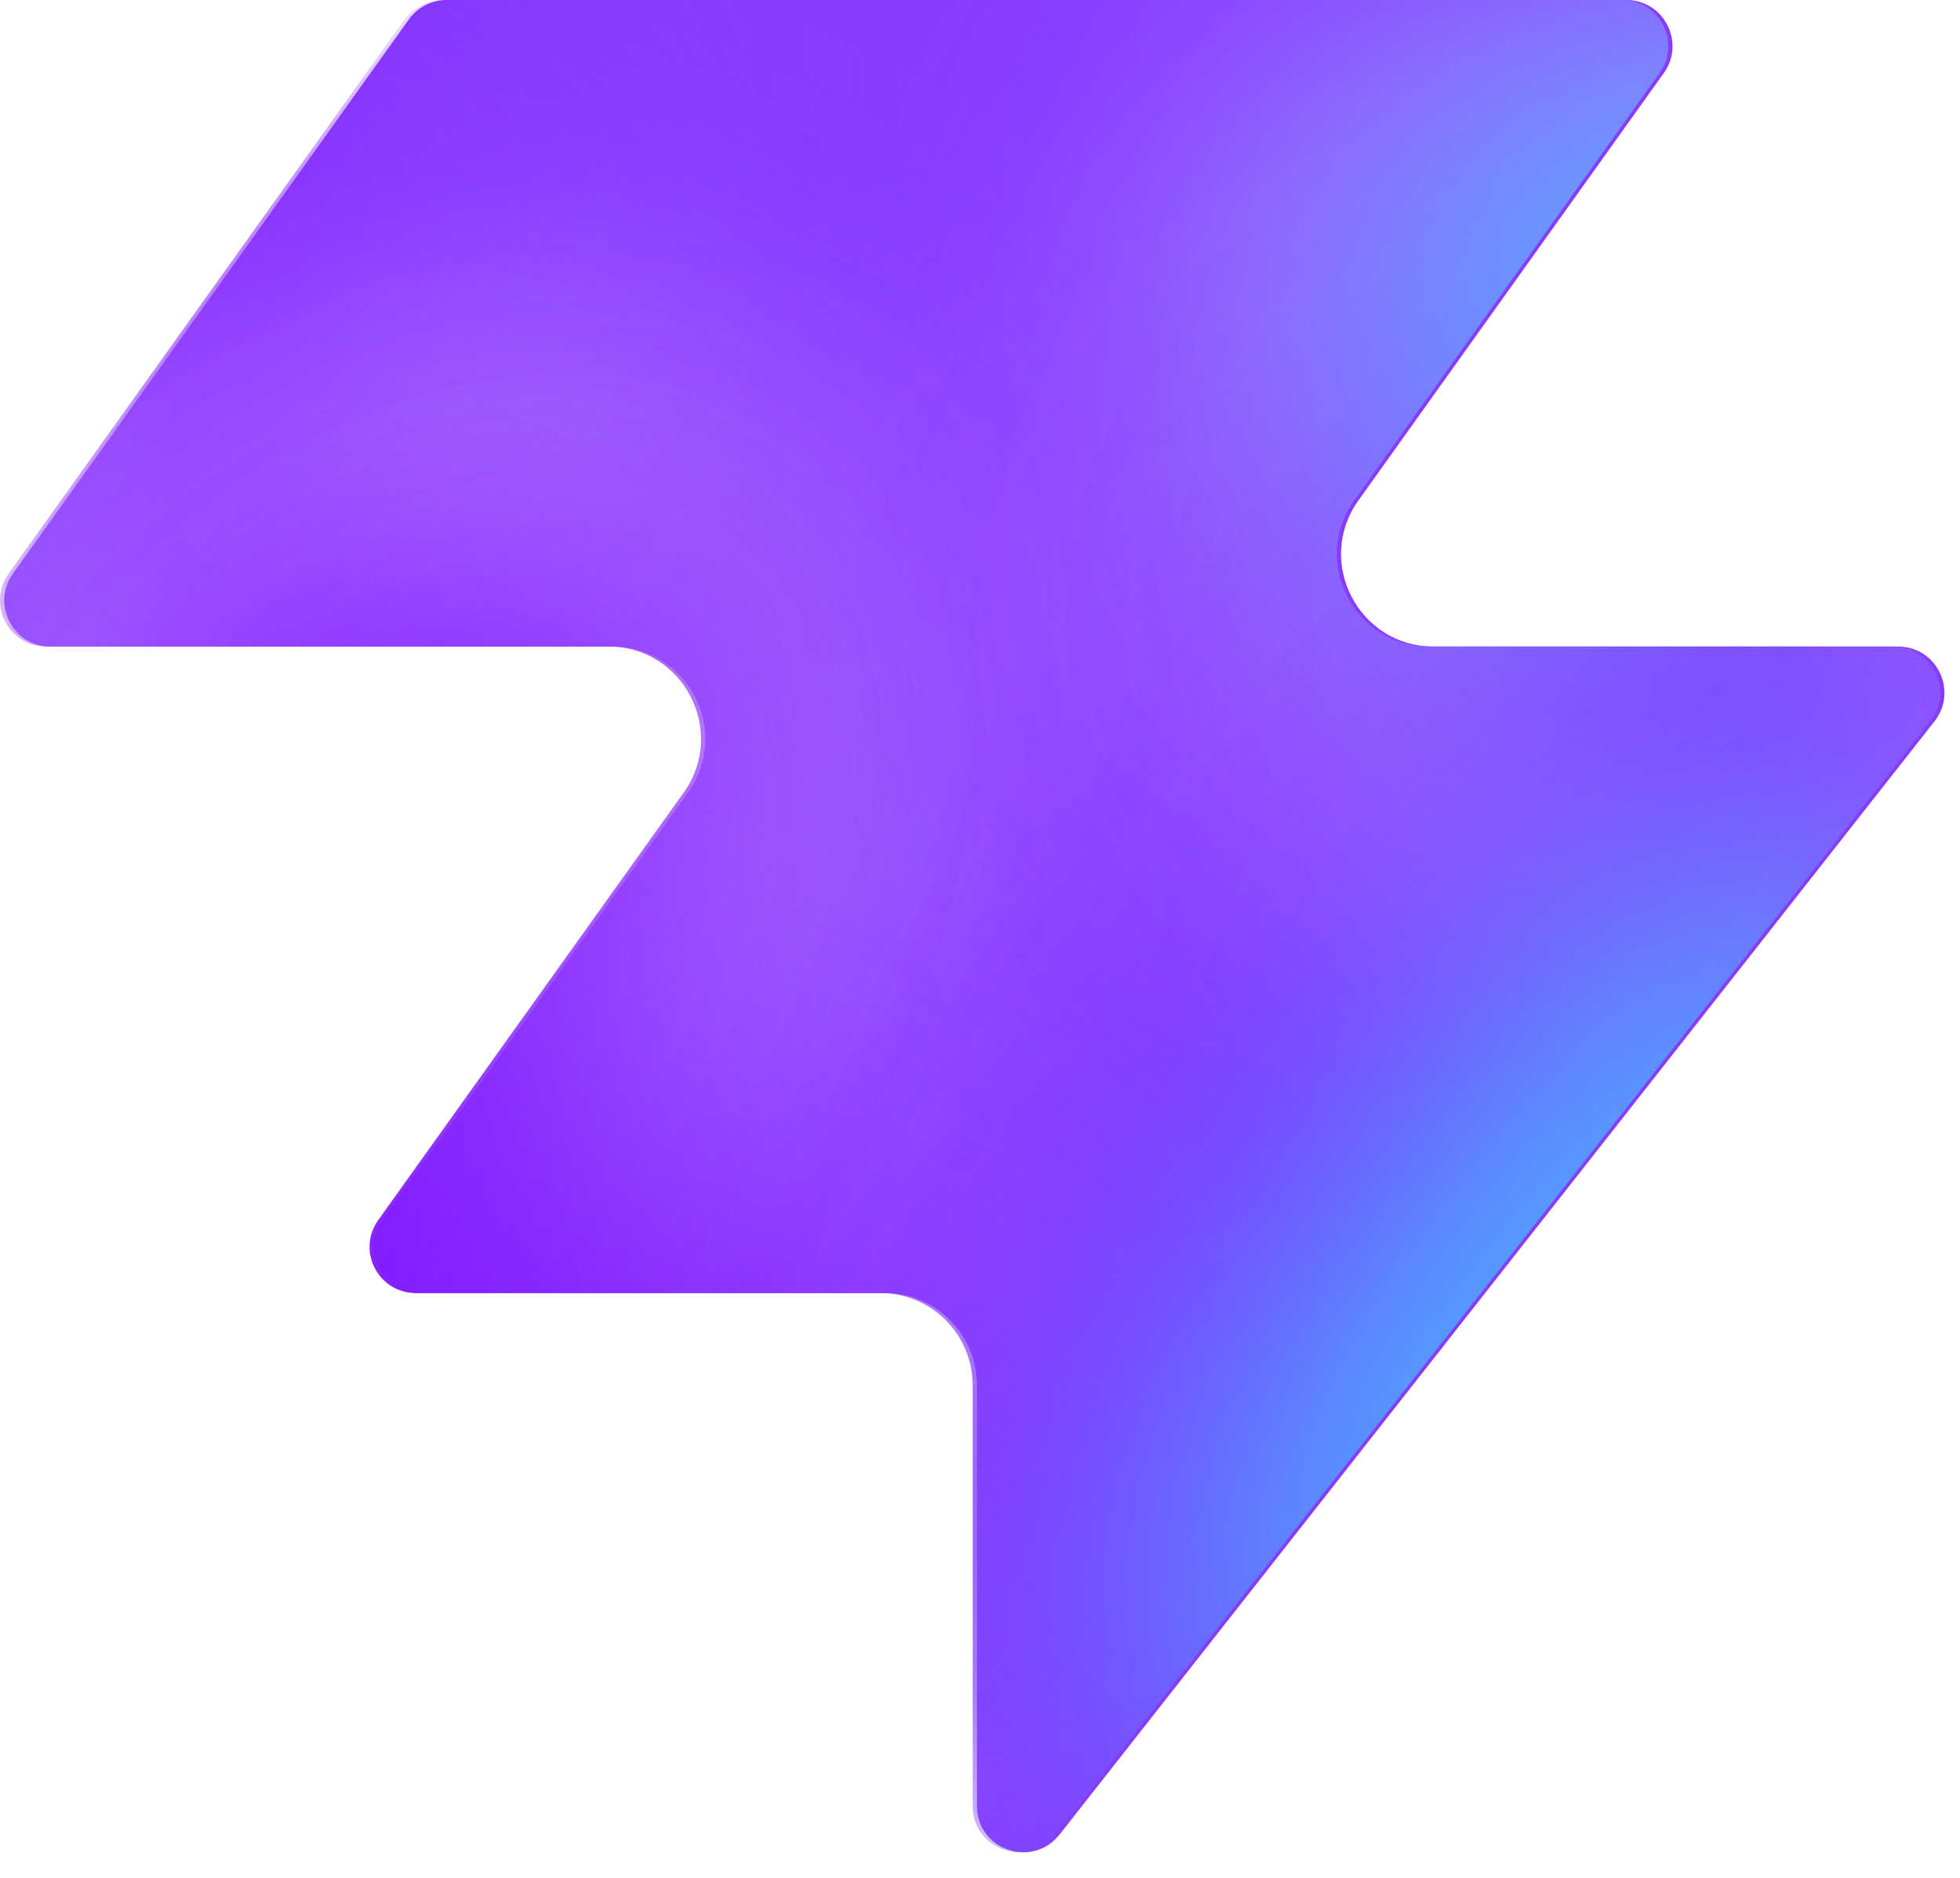
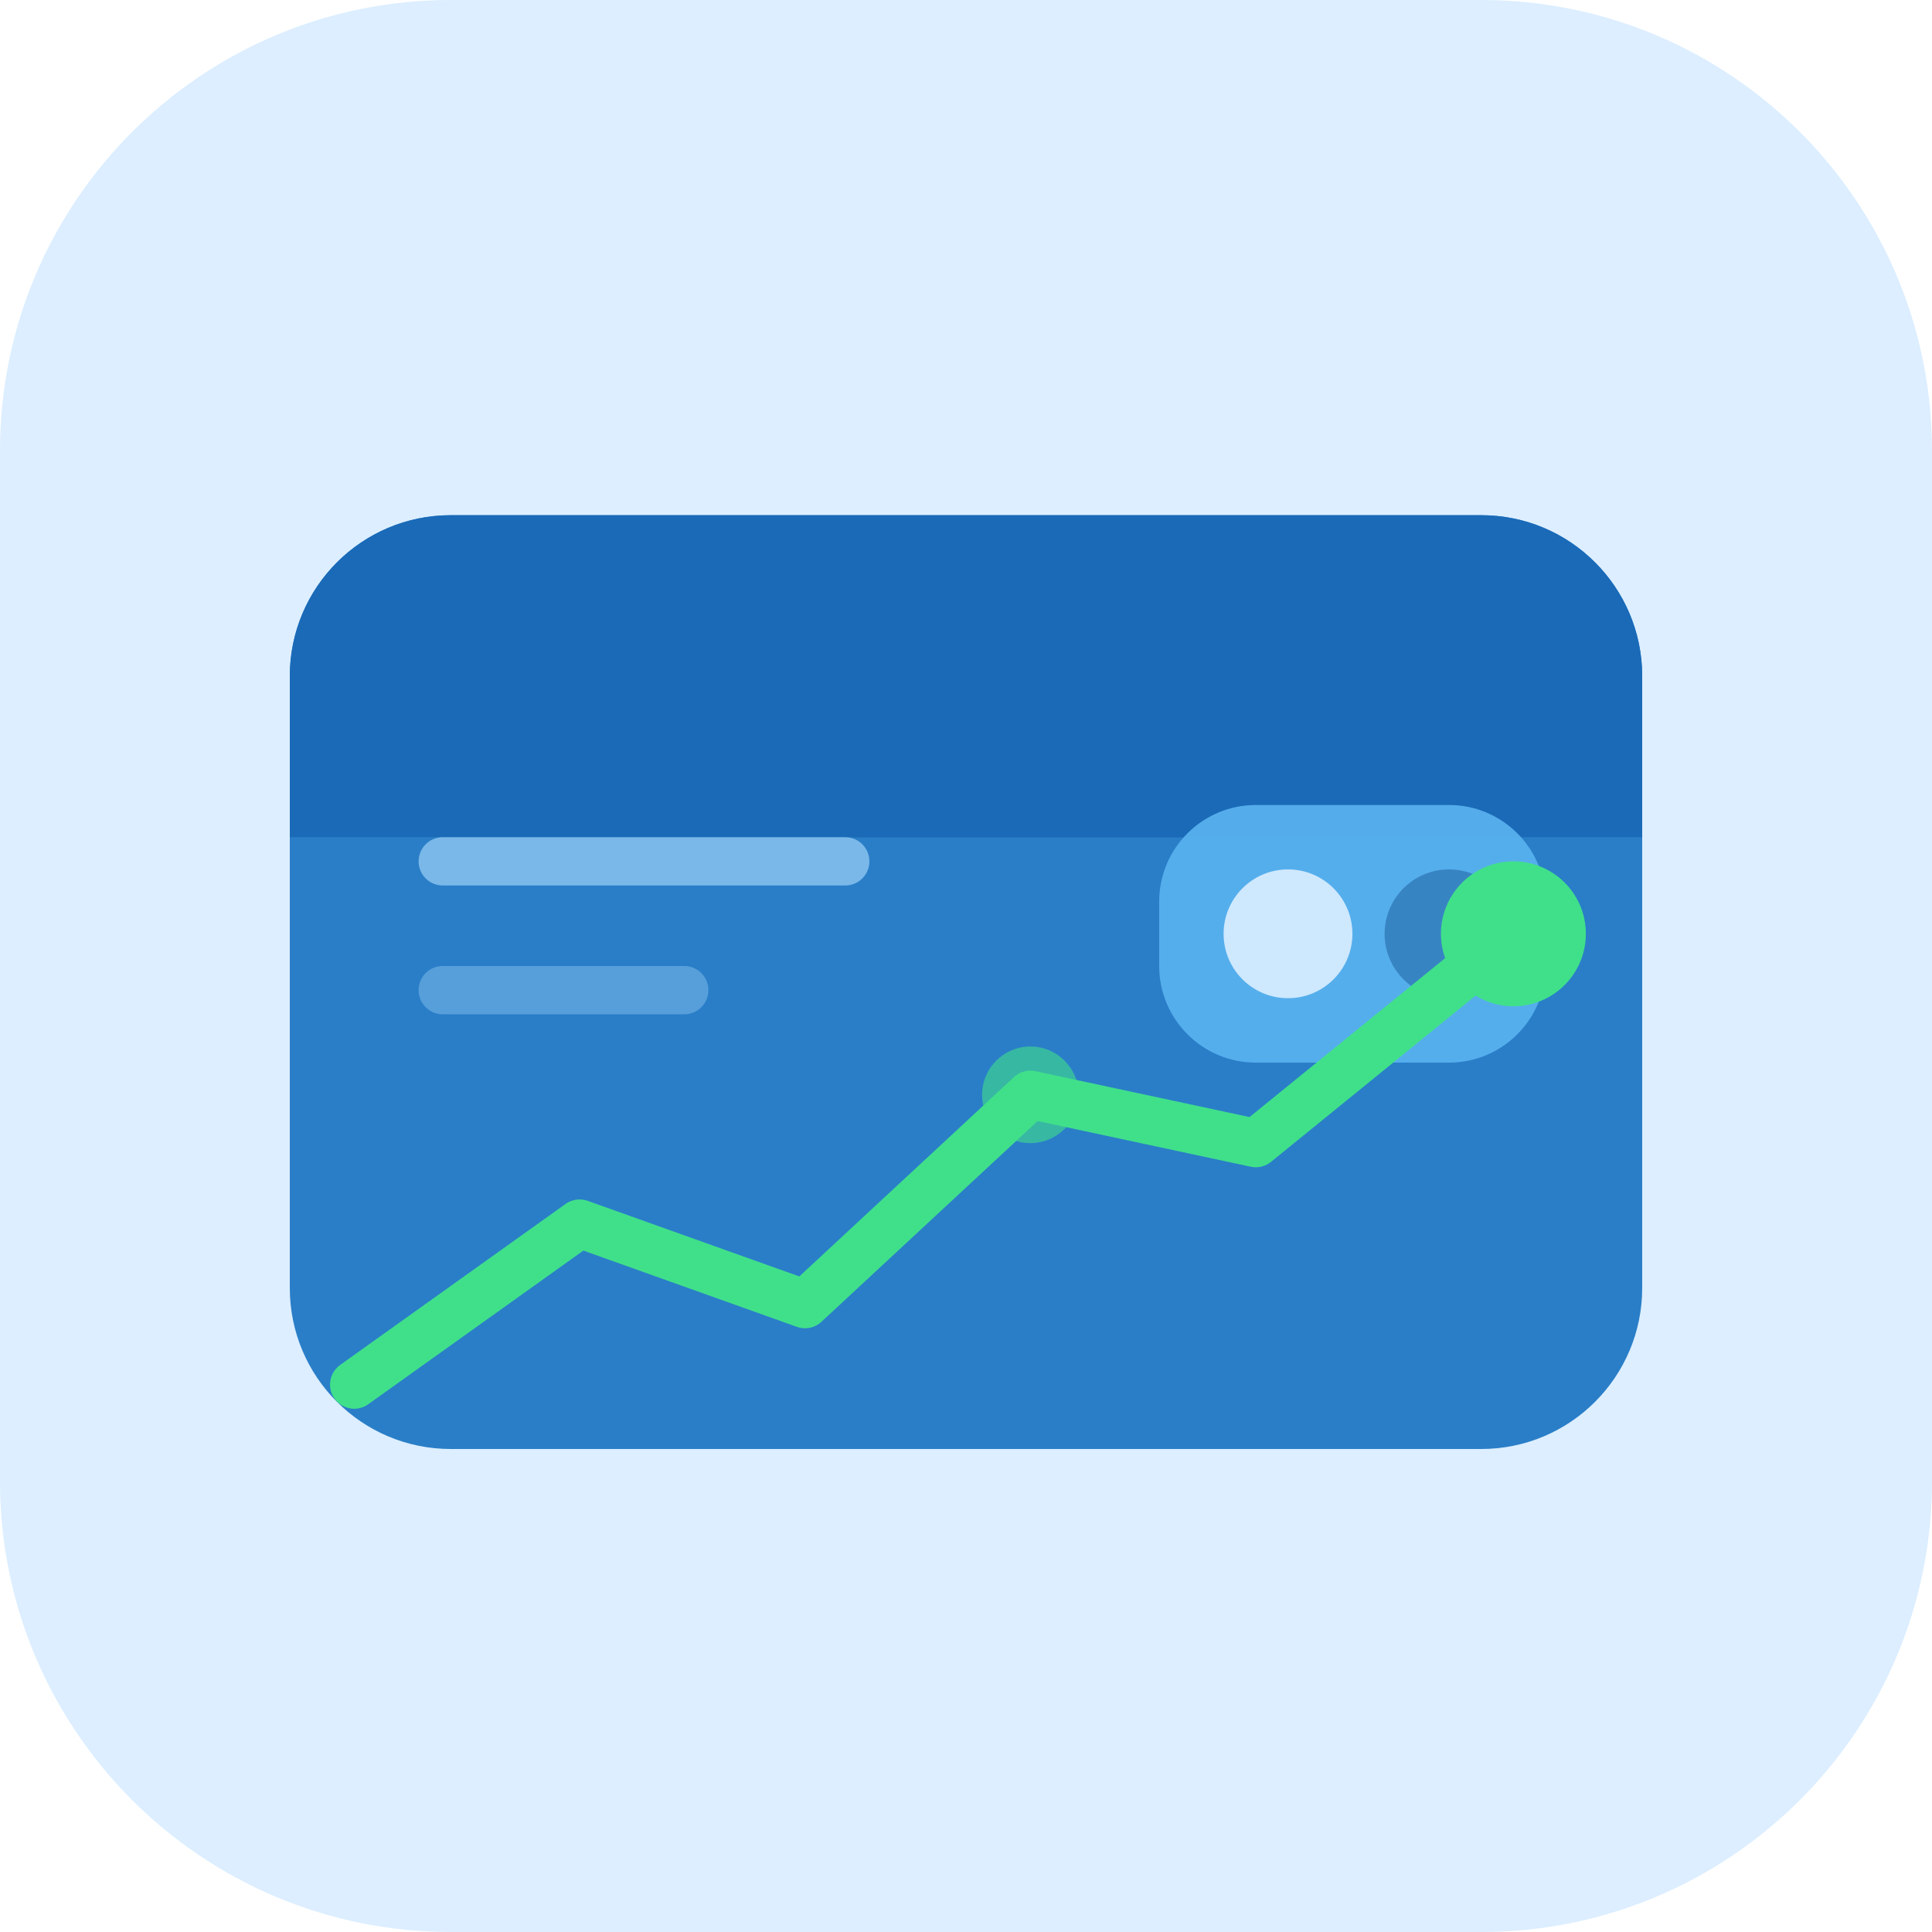
- <svg xmlns="http://www.w3.org/2000/svg" width="48" height="46" fill="none" viewBox="0 0 48 46">
-   <path fill="#863bff" d="M25.946 44.938c-.664.845-2.021.375-2.021-.698V33.937a2.26 2.26 0 0 0-2.262-2.262H10.287c-.92 0-1.456-1.04-.92-1.788l7.48-10.471c1.07-1.497 0-3.578-1.842-3.578H1.237c-.92 0-1.456-1.04-.92-1.788L10.013.474c.214-.297.556-.474.92-.474h28.894c.92 0 1.456 1.04.92 1.788l-7.48 10.471c-1.07 1.498 0 3.579 1.842 3.579h11.377c.943 0 1.473 1.088.89 1.83L25.947 44.94z" style="fill:#863bff;fill:color(display-p3 .525 .23 1);fill-opacity:1" />
-   <mask id="a" width="48" height="46" x="0" y="0" maskUnits="userSpaceOnUse" style="mask-type:alpha">
-     <path fill="#000" d="M25.842 44.938c-.664.844-2.021.375-2.021-.698V33.937a2.26 2.26 0 0 0-2.262-2.262H10.183c-.92 0-1.456-1.04-.92-1.788l7.48-10.471c1.07-1.498 0-3.579-1.842-3.579H1.133c-.92 0-1.456-1.04-.92-1.787L9.91.473c.214-.297.556-.474.92-.474h28.894c.92 0 1.456 1.04.92 1.788l-7.48 10.471c-1.07 1.498 0 3.578 1.842 3.578h11.377c.943 0 1.473 1.088.89 1.832L25.843 44.94z" style="fill:#000;fill-opacity:1" />
-   </mask>
-   <g mask="url(#a)">
-     <g filter="url(#b)">
-       <ellipse cx="5.508" cy="14.704" fill="#ede6ff" rx="5.508" ry="14.704" style="fill:#ede6ff;fill:color(display-p3 .927 .903 1);fill-opacity:1" transform="matrix(.00324 1 1 -.00324 -4.47 31.516)" />
-     </g>
-     <g filter="url(#c)">
-       <ellipse cx="10.399" cy="29.851" fill="#ede6ff" rx="10.399" ry="29.851" style="fill:#ede6ff;fill:color(display-p3 .927 .903 1);fill-opacity:1" transform="matrix(.00324 1 1 -.00324 -39.328 7.883)" />
-     </g>
-     <g filter="url(#d)">
-       <ellipse cx="5.508" cy="30.487" fill="#7e14ff" rx="5.508" ry="30.487" style="fill:#7e14ff;fill:color(display-p3 .492 .077 1);fill-opacity:1" transform="rotate(89.814 -25.913 -14.639)scale(1 -1)" />
-     </g>
-     <g filter="url(#e)">
-       <ellipse cx="5.508" cy="30.599" fill="#7e14ff" rx="5.508" ry="30.599" style="fill:#7e14ff;fill:color(display-p3 .492 .077 1);fill-opacity:1" transform="rotate(89.814 -32.644 -3.334)scale(1 -1)" />
-     </g>
-     <g filter="url(#f)">
-       <ellipse cx="5.508" cy="30.599" fill="#7e14ff" rx="5.508" ry="30.599" style="fill:#7e14ff;fill:color(display-p3 .492 .077 1);fill-opacity:1" transform="matrix(.00324 1 1 -.00324 -34.34 30.47)" />
-     </g>
-     <g filter="url(#g)">
-       <ellipse cx="14.072" cy="22.078" fill="#ede6ff" rx="14.072" ry="22.078" style="fill:#ede6ff;fill:color(display-p3 .927 .903 1);fill-opacity:1" transform="rotate(93.35 24.506 48.493)scale(-1 1)" />
-     </g>
-     <g filter="url(#h)">
-       <ellipse cx="3.47" cy="21.501" fill="#7e14ff" rx="3.47" ry="21.501" style="fill:#7e14ff;fill:color(display-p3 .492 .077 1);fill-opacity:1" transform="rotate(89.009 28.708 47.59)scale(-1 1)" />
-     </g>
-     <g filter="url(#i)">
-       <ellipse cx="3.47" cy="21.501" fill="#7e14ff" rx="3.47" ry="21.501" style="fill:#7e14ff;fill:color(display-p3 .492 .077 1);fill-opacity:1" transform="rotate(89.009 28.708 47.59)scale(-1 1)" />
-     </g>
-     <g filter="url(#j)">
-       <ellipse cx=".387" cy="8.972" fill="#7e14ff" rx="4.407" ry="29.108" style="fill:#7e14ff;fill:color(display-p3 .492 .077 1);fill-opacity:1" transform="rotate(39.51 .387 8.972)" />
-     </g>
-     <g filter="url(#k)">
-       <ellipse cx="47.523" cy="-6.092" fill="#7e14ff" rx="4.407" ry="29.108" style="fill:#7e14ff;fill:color(display-p3 .492 .077 1);fill-opacity:1" transform="rotate(37.892 47.523 -6.092)" />
-     </g>
-     <g filter="url(#l)">
-       <ellipse cx="41.412" cy="6.333" fill="#47bfff" rx="5.971" ry="9.665" style="fill:#47bfff;fill:color(display-p3 .28 .748 1);fill-opacity:1" transform="rotate(37.892 41.412 6.333)" />
-     </g>
-     <g filter="url(#m)">
-       <ellipse cx="-1.879" cy="38.332" fill="#7e14ff" rx="4.407" ry="29.108" style="fill:#7e14ff;fill:color(display-p3 .492 .077 1);fill-opacity:1" transform="rotate(37.892 -1.88 38.332)" />
-     </g>
-     <g filter="url(#n)">
-       <ellipse cx="-1.879" cy="38.332" fill="#7e14ff" rx="4.407" ry="29.108" style="fill:#7e14ff;fill:color(display-p3 .492 .077 1);fill-opacity:1" transform="rotate(37.892 -1.88 38.332)" />
-     </g>
-     <g filter="url(#o)">
-       <ellipse cx="35.651" cy="29.907" fill="#7e14ff" rx="4.407" ry="29.108" style="fill:#7e14ff;fill:color(display-p3 .492 .077 1);fill-opacity:1" transform="rotate(37.892 35.651 29.907)" />
-     </g>
-     <g filter="url(#p)">
-       <ellipse cx="38.418" cy="32.4" fill="#47bfff" rx="5.971" ry="15.297" style="fill:#47bfff;fill:color(display-p3 .28 .748 1);fill-opacity:1" transform="rotate(37.892 38.418 32.4)" />
-     </g>
-   </g>
-   <defs>
-     <filter id="b" width="60.045" height="41.654" x="-19.77" y="16.149" color-interpolation-filters="sRGB" filterUnits="userSpaceOnUse">
-       <feFlood flood-opacity="0" result="BackgroundImageFix" />
-       <feBlend in="SourceGraphic" in2="BackgroundImageFix" result="shape" />
-       <feGaussianBlur result="effect1_foregroundBlur_2002_17158" stdDeviation="7.659" />
-     </filter>
-     <filter id="c" width="90.34" height="51.437" x="-54.613" y="-7.533" color-interpolation-filters="sRGB" filterUnits="userSpaceOnUse">
-       <feFlood flood-opacity="0" result="BackgroundImageFix" />
-       <feBlend in="SourceGraphic" in2="BackgroundImageFix" result="shape" />
-       <feGaussianBlur result="effect1_foregroundBlur_2002_17158" stdDeviation="7.659" />
-     </filter>
-     <filter id="d" width="79.355" height="29.4" x="-49.64" y="2.03" color-interpolation-filters="sRGB" filterUnits="userSpaceOnUse">
-       <feFlood flood-opacity="0" result="BackgroundImageFix" />
-       <feBlend in="SourceGraphic" in2="BackgroundImageFix" result="shape" />
-       <feGaussianBlur result="effect1_foregroundBlur_2002_17158" stdDeviation="4.596" />
-     </filter>
-     <filter id="e" width="79.579" height="29.4" x="-45.045" y="20.029" color-interpolation-filters="sRGB" filterUnits="userSpaceOnUse">
-       <feFlood flood-opacity="0" result="BackgroundImageFix" />
-       <feBlend in="SourceGraphic" in2="BackgroundImageFix" result="shape" />
-       <feGaussianBlur result="effect1_foregroundBlur_2002_17158" stdDeviation="4.596" />
-     </filter>
-     <filter id="f" width="79.579" height="29.4" x="-43.513" y="21.178" color-interpolation-filters="sRGB" filterUnits="userSpaceOnUse">
-       <feFlood flood-opacity="0" result="BackgroundImageFix" />
-       <feBlend in="SourceGraphic" in2="BackgroundImageFix" result="shape" />
-       <feGaussianBlur result="effect1_foregroundBlur_2002_17158" stdDeviation="4.596" />
-     </filter>
-     <filter id="g" width="74.749" height="58.852" x="15.756" y="-17.901" color-interpolation-filters="sRGB" filterUnits="userSpaceOnUse">
-       <feFlood flood-opacity="0" result="BackgroundImageFix" />
-       <feBlend in="SourceGraphic" in2="BackgroundImageFix" result="shape" />
-       <feGaussianBlur result="effect1_foregroundBlur_2002_17158" stdDeviation="7.659" />
-     </filter>
-     <filter id="h" width="61.377" height="25.362" x="23.548" y="2.284" color-interpolation-filters="sRGB" filterUnits="userSpaceOnUse">
-       <feFlood flood-opacity="0" result="BackgroundImageFix" />
-       <feBlend in="SourceGraphic" in2="BackgroundImageFix" result="shape" />
-       <feGaussianBlur result="effect1_foregroundBlur_2002_17158" stdDeviation="4.596" />
-     </filter>
-     <filter id="i" width="61.377" height="25.362" x="23.548" y="2.284" color-interpolation-filters="sRGB" filterUnits="userSpaceOnUse">
-       <feFlood flood-opacity="0" result="BackgroundImageFix" />
-       <feBlend in="SourceGraphic" in2="BackgroundImageFix" result="shape" />
-       <feGaussianBlur result="effect1_foregroundBlur_2002_17158" stdDeviation="4.596" />
-     </filter>
-     <filter id="j" width="56.045" height="63.649" x="-27.636" y="-22.853" color-interpolation-filters="sRGB" filterUnits="userSpaceOnUse">
-       <feFlood flood-opacity="0" result="BackgroundImageFix" />
-       <feBlend in="SourceGraphic" in2="BackgroundImageFix" result="shape" />
-       <feGaussianBlur result="effect1_foregroundBlur_2002_17158" stdDeviation="4.596" />
-     </filter>
-     <filter id="k" width="54.814" height="64.646" x="20.116" y="-38.415" color-interpolation-filters="sRGB" filterUnits="userSpaceOnUse">
-       <feFlood flood-opacity="0" result="BackgroundImageFix" />
-       <feBlend in="SourceGraphic" in2="BackgroundImageFix" result="shape" />
-       <feGaussianBlur result="effect1_foregroundBlur_2002_17158" stdDeviation="4.596" />
-     </filter>
-     <filter id="l" width="33.541" height="35.313" x="24.641" y="-11.323" color-interpolation-filters="sRGB" filterUnits="userSpaceOnUse">
-       <feFlood flood-opacity="0" result="BackgroundImageFix" />
-       <feBlend in="SourceGraphic" in2="BackgroundImageFix" result="shape" />
-       <feGaussianBlur result="effect1_foregroundBlur_2002_17158" stdDeviation="4.596" />
-     </filter>
-     <filter id="m" width="54.814" height="64.646" x="-29.286" y="6.009" color-interpolation-filters="sRGB" filterUnits="userSpaceOnUse">
-       <feFlood flood-opacity="0" result="BackgroundImageFix" />
-       <feBlend in="SourceGraphic" in2="BackgroundImageFix" result="shape" />
-       <feGaussianBlur result="effect1_foregroundBlur_2002_17158" stdDeviation="4.596" />
-     </filter>
-     <filter id="n" width="54.814" height="64.646" x="-29.286" y="6.009" color-interpolation-filters="sRGB" filterUnits="userSpaceOnUse">
-       <feFlood flood-opacity="0" result="BackgroundImageFix" />
-       <feBlend in="SourceGraphic" in2="BackgroundImageFix" result="shape" />
-       <feGaussianBlur result="effect1_foregroundBlur_2002_17158" stdDeviation="4.596" />
-     </filter>
-     <filter id="o" width="54.814" height="64.646" x="8.244" y="-2.416" color-interpolation-filters="sRGB" filterUnits="userSpaceOnUse">
-       <feFlood flood-opacity="0" result="BackgroundImageFix" />
-       <feBlend in="SourceGraphic" in2="BackgroundImageFix" result="shape" />
-       <feGaussianBlur result="effect1_foregroundBlur_2002_17158" stdDeviation="4.596" />
-     </filter>
-     <filter id="p" width="39.409" height="43.623" x="18.713" y="10.588" color-interpolation-filters="sRGB" filterUnits="userSpaceOnUse">
-       <feFlood flood-opacity="0" result="BackgroundImageFix" />
-       <feBlend in="SourceGraphic" in2="BackgroundImageFix" result="shape" />
-       <feGaussianBlur result="effect1_foregroundBlur_2002_17158" stdDeviation="4.596" />
-     </filter>
-   </defs>
+ <svg xmlns="http://www.w3.org/2000/svg" width="32" height="32" viewBox="0 0 120 120">
+   <style>
+     @media (prefers-color-scheme: dark) {
+       .icon-bg { fill: #1a2e42; }
+     }
+     .icon-bg { fill: #dceeff; }
+   </style>
+   <rect x="0" y="0" width="120" height="120" rx="28" class="icon-bg" />
+   <rect x="18" y="32" width="84" height="58" rx="10" fill="#2a7ec8" />
+   <rect x="18" y="32" width="84" height="20" rx="10" fill="#1a6ab8" />
+   <rect x="18" y="42" width="84" height="10" fill="#1a6ab8" />
+   <rect x="72" y="50" width="24" height="16" rx="6" fill="#5ab4f0" opacity="0.9" />
+   <circle cx="80" cy="58" r="4" fill="#dceeff" opacity="0.9" />
+   <circle cx="90" cy="58" r="4" fill="#1a5a9a" opacity="0.5" />
+   <rect x="26" y="52" width="28" height="3" rx="1.5" fill="#9ad0f5" opacity="0.7" />
+   <rect x="26" y="60" width="18" height="3" rx="1.5" fill="#9ad0f5" opacity="0.4" />
+   <polyline points="22,86 36,76 50,81 64,68 78,71 94,58" fill="none" stroke="#40e08a" stroke-width="3" stroke-linecap="round" stroke-linejoin="round" />
+   <circle cx="94" cy="58" r="4.5" fill="#40e08a" />
+   <circle cx="64" cy="68" r="3" fill="#40e08a" opacity="0.6" />
</svg>
